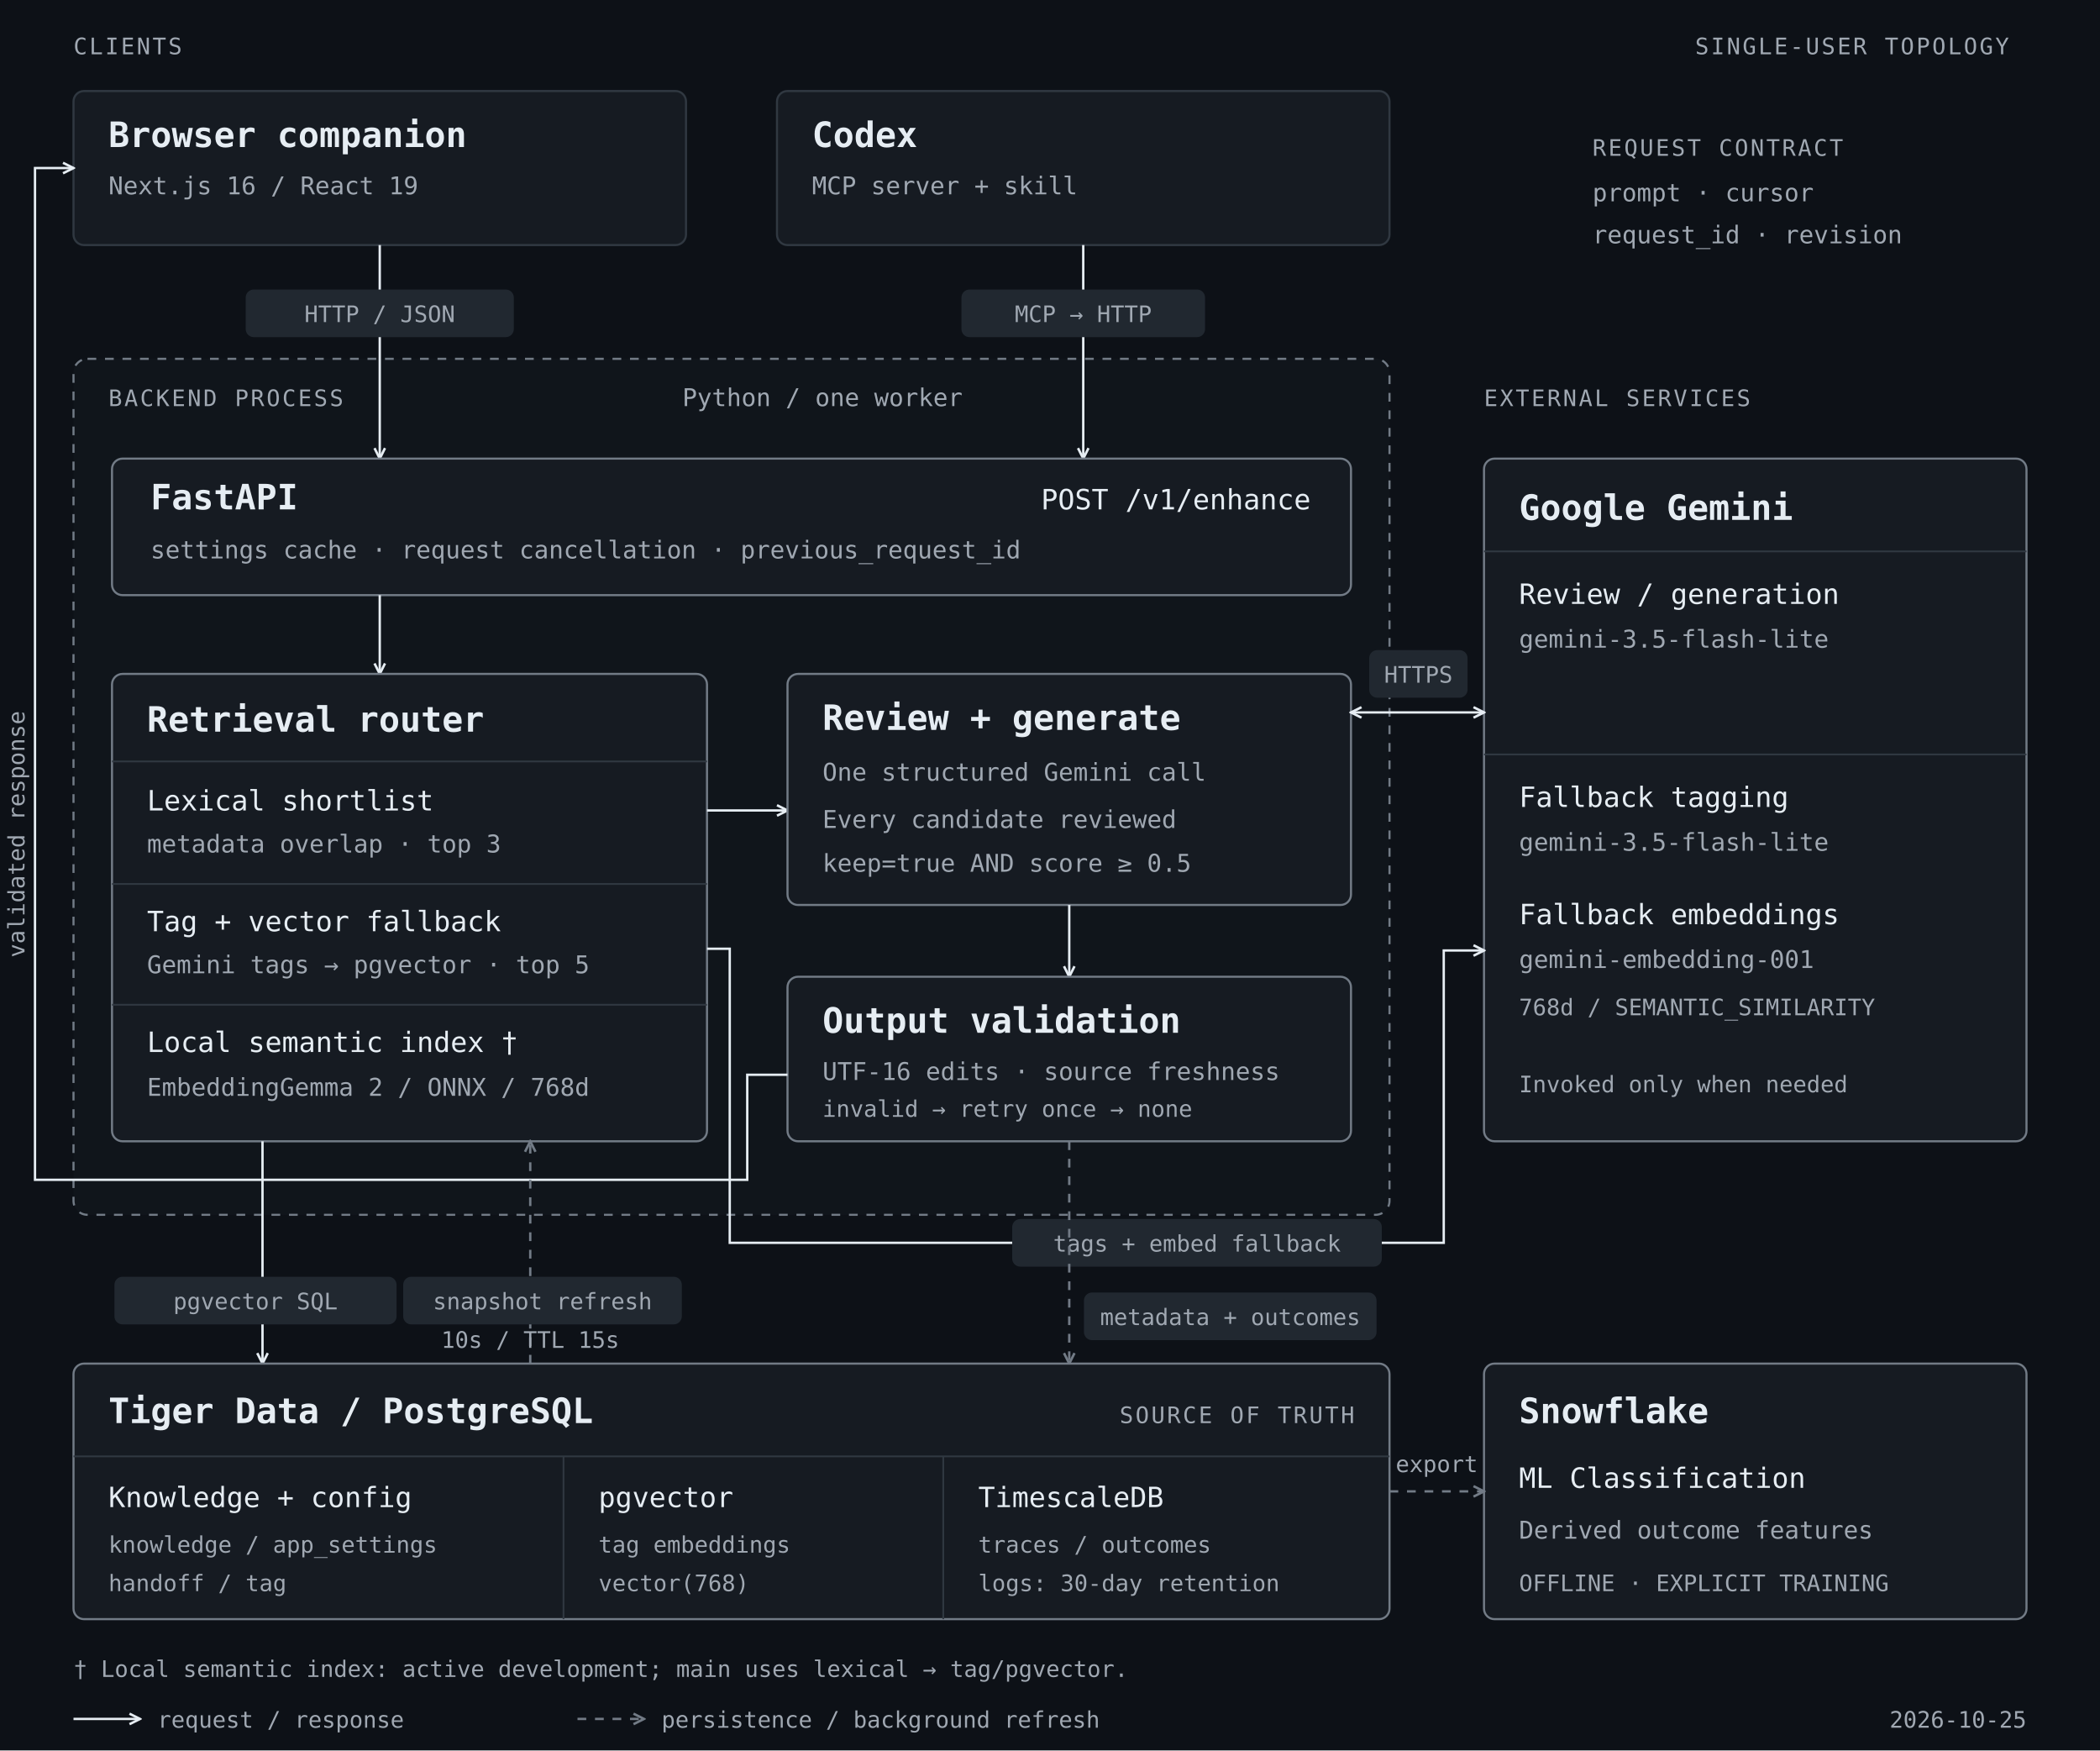
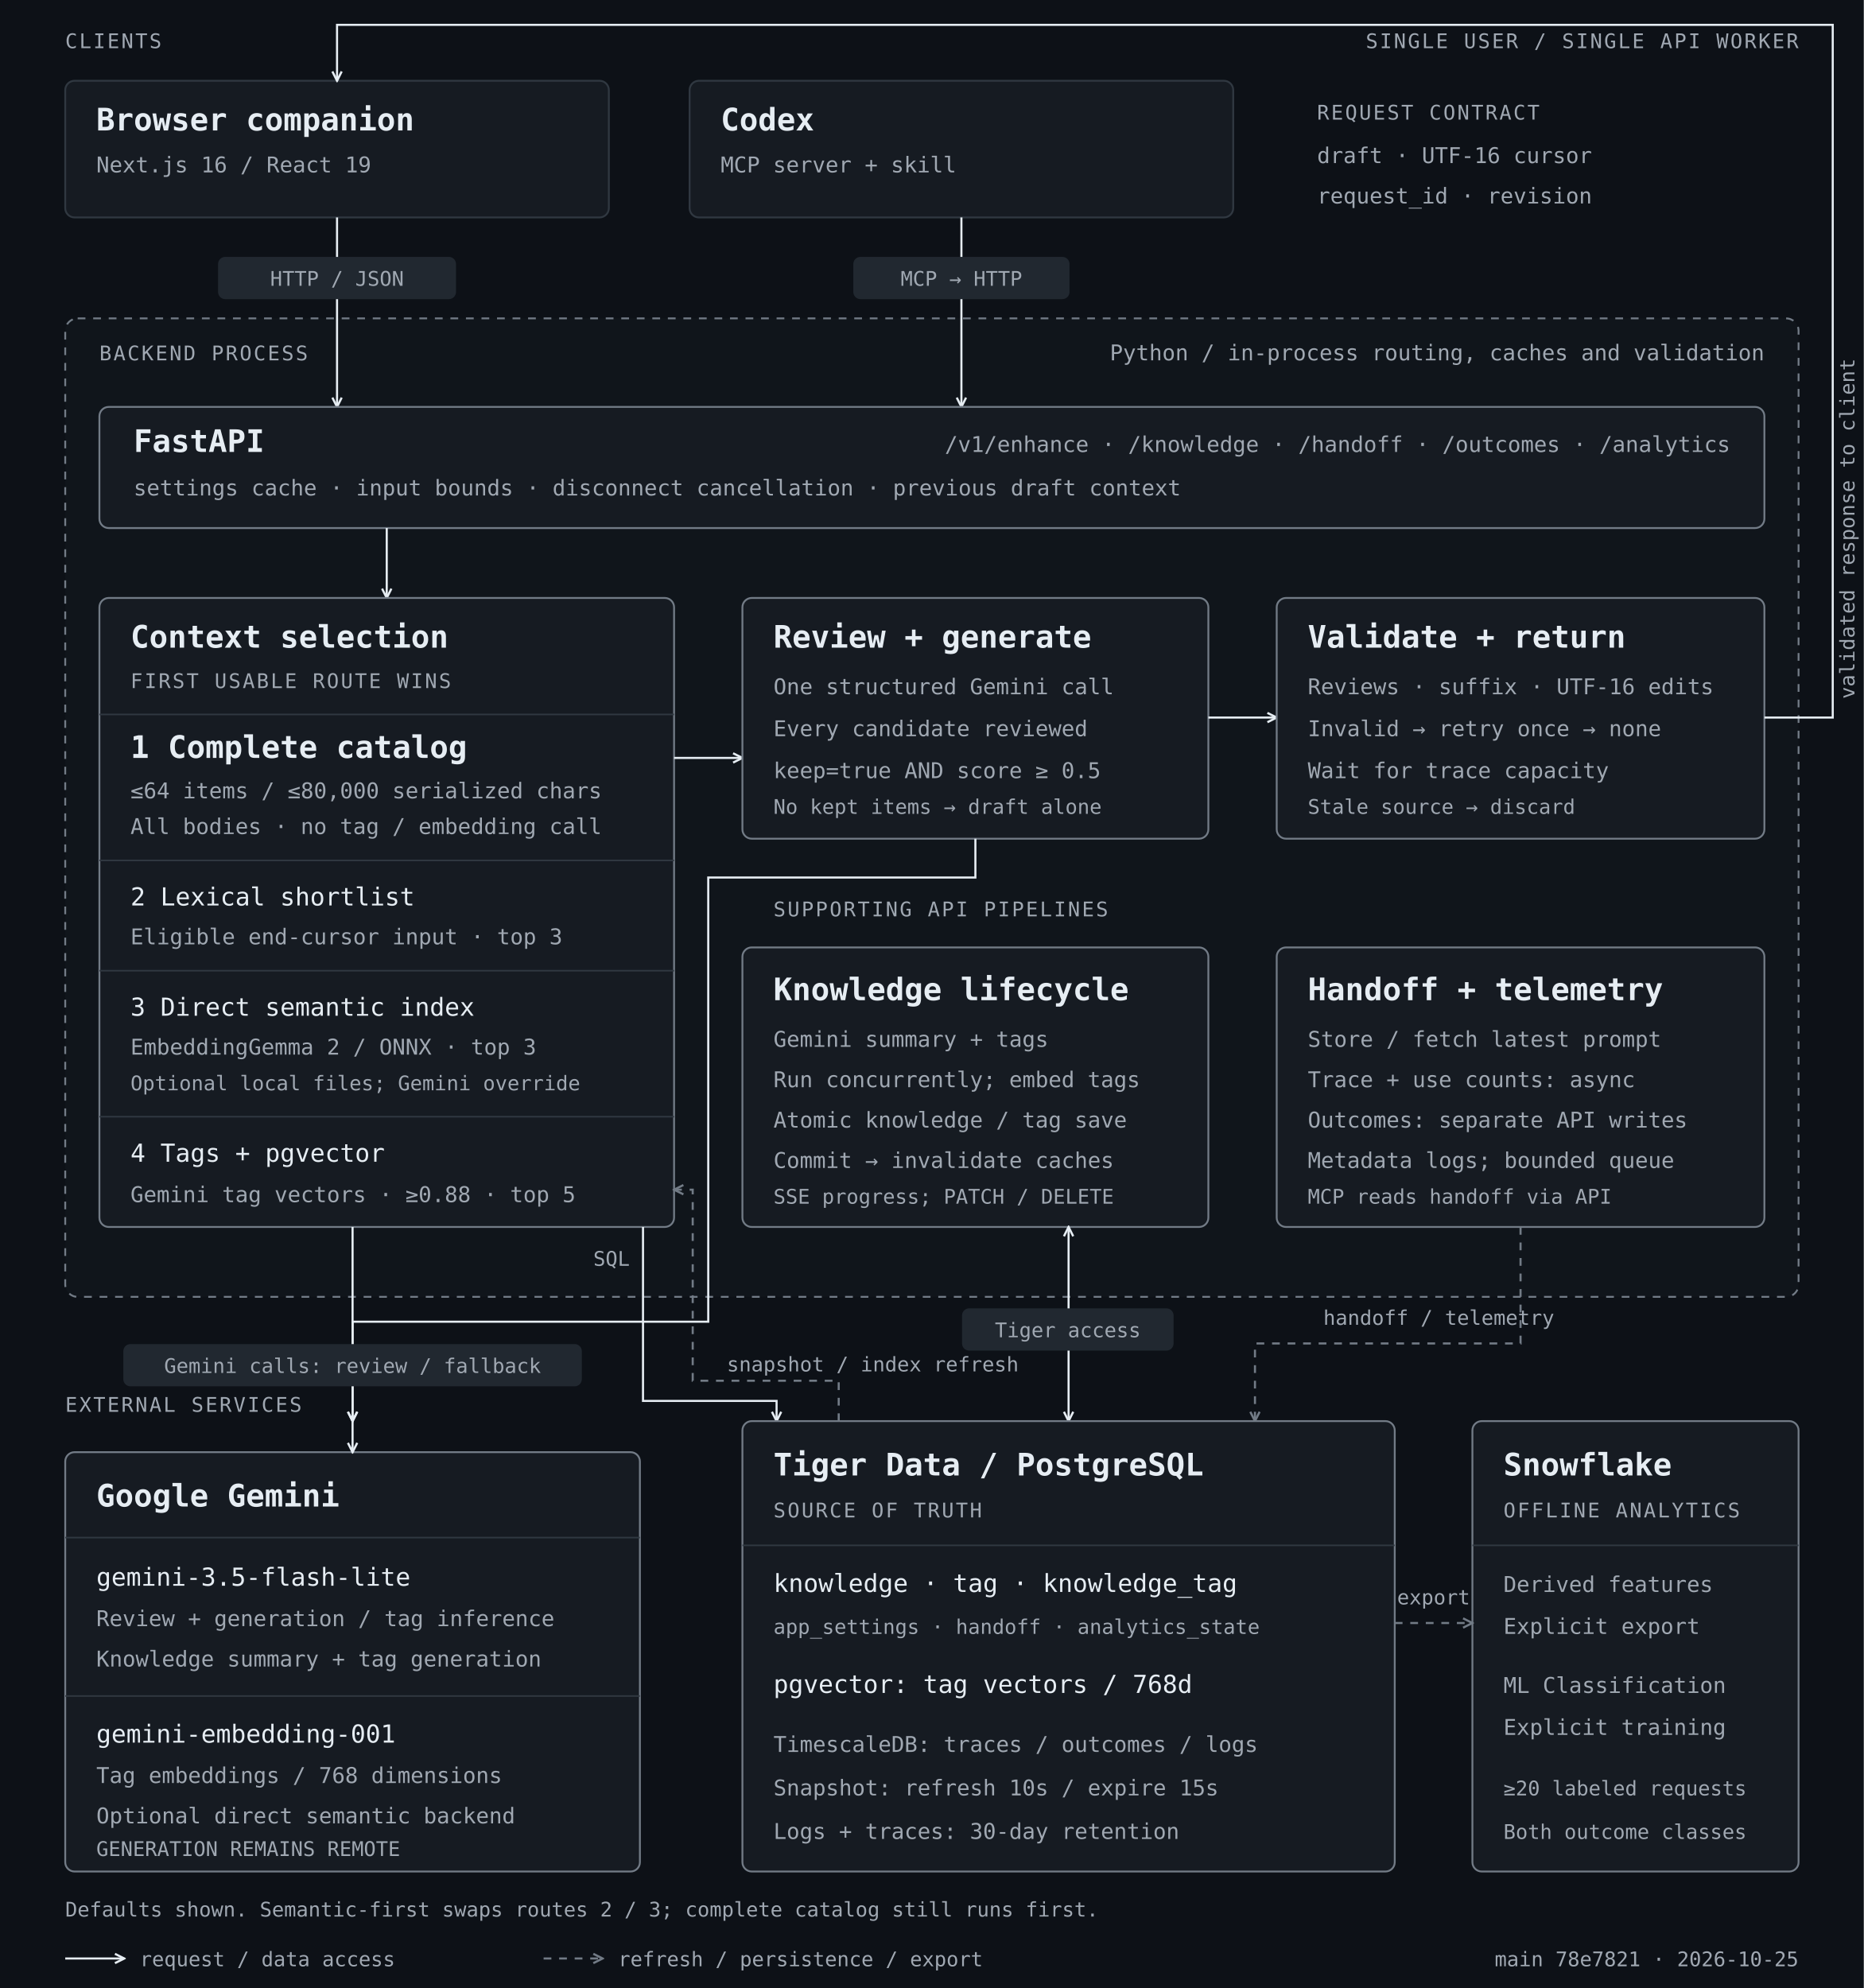
- <svg xmlns="http://www.w3.org/2000/svg" width="1200" height="1000" viewBox="0 0 1200 1000" role="img" aria-labelledby="title desc">
+ <svg xmlns="http://www.w3.org/2000/svg" width="1200" height="1280" viewBox="0 0 1200 1280" role="img" aria-labelledby="title desc">
  <defs>
    <marker id="arrow" markerWidth="8" markerHeight="8" refX="7" refY="4" orient="auto-start-reverse" markerUnits="userSpaceOnUse">
      <path d="M1 1 L7 4 L1 7" fill="none" stroke="#e6edf3" stroke-width="1.4" />
    </marker>
    <marker id="muted-arrow" markerWidth="8" markerHeight="8" refX="7" refY="4" orient="auto-start-reverse" markerUnits="userSpaceOnUse">
      <path d="M1 1 L7 4 L1 7" fill="none" stroke="#727b86" stroke-width="1.4" />
    </marker>
  </defs>
  <style>text{font-family:ui-monospace,SFMono-Regular,Menlo,Consolas,monospace;fill:#e6edf3;font-size:16px}.title{font-size:20px;font-weight:600}.meta{font-size:14px;fill:#a0a8b2}.label{font-size:13px;fill:#a0a8b2;letter-spacing:1.2px}.small{font-size:13px;fill:#a0a8b2}</style>
-   <rect width="1200" height="1000" fill="#0d1117" />
+   <rect width="1200" height="1280" fill="#0d1117" />
  <text x="42" y="31" class="label">CLIENTS</text>
-   <text x="1148" y="31" class="label" text-anchor="end">SINGLE-USER TOPOLOGY</text>
+   <text x="1158" y="31" class="label" text-anchor="end">SINGLE USER / SINGLE API WORKER</text>
  <rect x="42" y="52" width="350" height="88" rx="6" fill="#161b22" stroke="#303841" stroke-width="1.2" />
  <text x="62" y="84" class="title">Browser companion</text>
  <text x="62" y="111" class="meta">Next.js 16 / React 19</text>
  <rect x="444" y="52" width="350" height="88" rx="6" fill="#161b22" stroke="#303841" stroke-width="1.2" />
  <text x="464" y="84" class="title">Codex</text>
  <text x="464" y="111" class="meta">MCP server + skill</text>
-   <text x="910" y="89" class="label">REQUEST CONTRACT</text>
-   <text x="910" y="115" class="meta">prompt · cursor</text>
-   <text x="910" y="139" class="meta">request_id · revision</text>
-   <rect x="42" y="205" width="752" height="489" rx="8" fill="#10151b" stroke="#727b86" stroke-width="1.2" stroke-dasharray="5 5" />
-   <text x="62" y="232" class="label">BACKEND PROCESS</text>
-   <text x="470" y="232" class="meta" text-anchor="middle">Python / one worker</text>
+   <text x="848" y="77" class="label">REQUEST CONTRACT</text>
+   <text x="848" y="105" class="meta">draft · UTF-16 cursor</text>
+   <text x="848" y="131" class="meta">request_id · revision</text>
+   <rect x="42" y="205" width="1116" height="630" rx="8" fill="#10151b" stroke="#727b86" stroke-width="1.2" stroke-dasharray="5 5" />
+   <text x="64" y="232" class="label">BACKEND PROCESS</text>
+   <text x="1136" y="232" class="meta" text-anchor="end">Python / in-process routing, caches and validation</text>
  <path d="M217 140 V262" fill="none" stroke="#e6edf3" stroke-width="1.35" marker-end="url(#arrow)" />
  <path d="M619 140 V262" fill="none" stroke="#e6edf3" stroke-width="1.35" marker-end="url(#arrow)" />
  <rect x="141" y="166" width="152" height="26" rx="4" fill="#212830" stroke="#212830" stroke-width="1.2" />
  <text x="217.0" y="184" class="small" text-anchor="middle">HTTP / JSON</text>
  <rect x="550" y="166" width="138" height="26" rx="4" fill="#212830" stroke="#212830" stroke-width="1.2" />
  <text x="619.0" y="184" class="small" text-anchor="middle">MCP → HTTP</text>
-   <rect x="64" y="262" width="708" height="78" rx="6" fill="#161b22" stroke="#727b86" stroke-width="1.2" />
+   <rect x="64" y="262" width="1072" height="78" rx="6" fill="#161b22" stroke="#727b86" stroke-width="1.2" />
  <text x="86" y="291" class="title">FastAPI</text>
-   <text x="749" y="291" class="" text-anchor="end">POST /v1/enhance</text>
-   <text x="86" y="319" class="meta">settings cache · request cancellation · previous_request_id</text>
-   <path d="M217 340 V385" fill="none" stroke="#e6edf3" stroke-width="1.35" marker-end="url(#arrow)" />
-   <rect x="64" y="385" width="340" height="267" rx="6" fill="#161b22" stroke="#727b86" stroke-width="1.2" />
-   <text x="84" y="418" class="title">Retrieval router</text>
-   <path d="M64 435 H404" stroke="#303841" stroke-width="1" />
-   <text x="84" y="463" class="">Lexical shortlist</text>
-   <text x="84" y="487" class="meta">metadata overlap · top 3</text>
-   <path d="M64 505 H404" stroke="#303841" stroke-width="1" />
-   <text x="84" y="532" class="">Tag + vector fallback</text>
-   <text x="84" y="556" class="meta">Gemini tags → pgvector · top 5</text>
-   <path d="M64 574 H404" stroke="#303841" stroke-width="1" />
-   <text x="84" y="601" class="">Local semantic index †</text>
-   <text x="84" y="626" class="meta">EmbeddingGemma 2 / ONNX / 768d</text>
-   <path d="M404 463 H450" fill="none" stroke="#e6edf3" stroke-width="1.35" marker-end="url(#arrow)" />
-   <rect x="450" y="385" width="322" height="132" rx="6" fill="#161b22" stroke="#727b86" stroke-width="1.2" />
-   <text x="470" y="417" class="title">Review + generate</text>
-   <text x="470" y="446" class="meta">One structured Gemini call</text>
-   <text x="470" y="473" class="meta">Every candidate reviewed</text>
-   <text x="470" y="498" class="meta">keep=true AND score ≥ 0.5</text>
-   <path d="M611 517 V558" fill="none" stroke="#e6edf3" stroke-width="1.35" marker-end="url(#arrow)" />
-   <rect x="450" y="558" width="322" height="94" rx="6" fill="#161b22" stroke="#727b86" stroke-width="1.2" />
-   <text x="470" y="590" class="title">Output validation</text>
-   <text x="470" y="617" class="meta">UTF-16 edits · source freshness</text>
-   <text x="470" y="638" class="small">invalid → retry once → none</text>
-   <path d="M450 614 H427 V674 H20 V96 H42" fill="none" stroke="#e6edf3" stroke-width="1.35" marker-end="url(#arrow)" />
-   <text x="14" y="547" class="small" transform="rotate(-90 14 547)">validated response</text>
-   <text x="848" y="232" class="label">EXTERNAL SERVICES</text>
-   <rect x="848" y="262" width="310" height="390" rx="6" fill="#161b22" stroke="#727b86" stroke-width="1.2" />
-   <text x="868" y="297" class="title">Google Gemini</text>
-   <path d="M848 315 H1158" stroke="#303841" stroke-width="1" />
-   <text x="868" y="345" class="">Review / generation</text>
-   <text x="868" y="370" class="meta">gemini-3.5-flash-lite</text>
-   <path d="M772 407 H848" fill="none" stroke="#e6edf3" stroke-width="1.35" marker-end="url(#arrow)" marker-start="url(#arrow)" />
-   <rect x="783" y="372" width="55" height="26" rx="4" fill="#212830" stroke="#212830" stroke-width="1.2" />
-   <text x="810.5" y="390" class="small" text-anchor="middle">HTTPS</text>
-   <path d="M848 431 H1158" stroke="#303841" stroke-width="1" />
-   <text x="868" y="461" class="">Fallback tagging</text>
-   <text x="868" y="486" class="meta">gemini-3.5-flash-lite</text>
-   <text x="868" y="528" class="">Fallback embeddings</text>
-   <text x="868" y="553" class="meta">gemini-embedding-001</text>
-   <text x="868" y="580" class="small">768d / SEMANTIC_SIMILARITY</text>
-   <text x="868" y="624" class="small">Invoked only when needed</text>
-   <path d="M404 542 H417 V710 H825 V543 H848" fill="none" stroke="#e6edf3" stroke-width="1.35" marker-end="url(#arrow)" />
-   <rect x="579" y="697" width="210" height="26" rx="4" fill="#212830" stroke="#212830" stroke-width="1.2" />
-   <text x="684.0" y="715" class="small" text-anchor="middle">tags + embed fallback</text>
-   <path d="M150 652 V779" fill="none" stroke="#e6edf3" stroke-width="1.35" marker-end="url(#arrow)" />
-   <rect x="66" y="730" width="160" height="26" rx="4" fill="#212830" stroke="#212830" stroke-width="1.2" />
-   <text x="146.0" y="748" class="small" text-anchor="middle">pgvector SQL</text>
-   <path d="M303 779 V652" fill="none" stroke="#727b86" stroke-width="1.35" stroke-dasharray="5 5" marker-end="url(#muted-arrow)" />
-   <rect x="231" y="730" width="158" height="26" rx="4" fill="#212830" stroke="#212830" stroke-width="1.2" />
-   <text x="310.0" y="748" class="small" text-anchor="middle">snapshot refresh</text>
-   <text x="303" y="770" class="small" text-anchor="middle">10s / TTL 15s</text>
-   <path d="M611 652 V779" fill="none" stroke="#727b86" stroke-width="1.35" stroke-dasharray="5 5" marker-end="url(#muted-arrow)" />
-   <rect x="620" y="739" width="166" height="26" rx="4" fill="#212830" stroke="#212830" stroke-width="1.2" />
-   <text x="703.0" y="757" class="small" text-anchor="middle">metadata + outcomes</text>
-   <rect x="42" y="779" width="752" height="146" rx="6" fill="#161b22" stroke="#727b86" stroke-width="1.2" />
-   <text x="62" y="813" class="title">Tiger Data / PostgreSQL</text>
-   <text x="774" y="813" class="label" text-anchor="end">SOURCE OF TRUTH</text>
-   <path d="M42 832 H794" stroke="#303841" stroke-width="1" />
-   <text x="62" y="861" class="">Knowledge + config</text>
-   <text x="62" y="887" class="small">knowledge / app_settings</text>
-   <text x="62" y="909" class="small">handoff / tag</text>
-   <path d="M322 832 V925 M539 832 V925" stroke="#303841" />
-   <text x="342" y="861" class="">pgvector</text>
-   <text x="342" y="887" class="small">tag embeddings</text>
-   <text x="342" y="909" class="small">vector(768)</text>
-   <text x="559" y="861" class="">TimescaleDB</text>
-   <text x="559" y="887" class="small">traces / outcomes</text>
-   <text x="559" y="909" class="small">logs: 30-day retention</text>
-   <rect x="848" y="779" width="310" height="146" rx="6" fill="#161b22" stroke="#727b86" stroke-width="1.2" />
-   <text x="868" y="813" class="title">Snowflake</text>
-   <text x="868" y="850" class="">ML Classification</text>
-   <text x="868" y="879" class="meta">Derived outcome features</text>
-   <text x="868" y="909" class="small">OFFLINE · EXPLICIT TRAINING</text>
-   <path d="M794 852 H848" fill="none" stroke="#727b86" stroke-width="1.35" stroke-dasharray="5 5" marker-end="url(#muted-arrow)" />
-   <text x="821" y="841" class="small" text-anchor="middle">export</text>
-   <text x="42" y="958" class="small">† Local semantic index: active development; main uses lexical → tag/pgvector.</text>
-   <path d="M42 982 H80" fill="none" stroke="#e6edf3" stroke-width="1.35" marker-end="url(#arrow)" />
-   <text x="90" y="987" class="small">request / response</text>
-   <path d="M330 982 H368" fill="none" stroke="#727b86" stroke-width="1.35" stroke-dasharray="5 5" marker-end="url(#muted-arrow)" />
-   <text x="378" y="987" class="small">persistence / background refresh</text>
-   <text x="1158" y="987" class="small" text-anchor="end">2026-10-25</text>
+   <text x="1114" y="291" class="meta" text-anchor="end">/v1/enhance · /knowledge · /handoff · /outcomes · /analytics</text>
+   <text x="86" y="319" class="meta">settings cache · input bounds · disconnect cancellation · previous draft context</text>
+   <path d="M249 340 V385" fill="none" stroke="#e6edf3" stroke-width="1.35" marker-end="url(#arrow)" />
+   <rect x="64" y="385" width="370" height="405" rx="6" fill="#161b22" stroke="#727b86" stroke-width="1.2" />
+   <text x="84" y="417" class="title">Context selection</text>
+   <text x="84" y="443" class="label">FIRST USABLE ROUTE WINS</text>
+   <path d="M64 460 H434" stroke="#303841" stroke-width="1" />
+   <text x="84" y="488" class="title">1  Complete catalog</text>
+   <text x="84" y="514" class="meta">≤64 items / ≤80,000 serialized chars</text>
+   <text x="84" y="537" class="meta">All bodies · no tag / embedding call</text>
+   <path d="M64 554 H434" stroke="#303841" stroke-width="1" />
+   <text x="84" y="583" class="">2  Lexical shortlist</text>
+   <text x="84" y="608" class="meta">Eligible end-cursor input · top 3</text>
+   <path d="M64 625 H434" stroke="#303841" stroke-width="1" />
+   <text x="84" y="654" class="">3  Direct semantic index</text>
+   <text x="84" y="679" class="meta">EmbeddingGemma 2 / ONNX · top 3</text>
+   <text x="84" y="702" class="small">Optional local files; Gemini override</text>
+   <path d="M64 719 H434" stroke="#303841" stroke-width="1" />
+   <text x="84" y="748" class="">4  Tags + pgvector</text>
+   <text x="84" y="774" class="meta">Gemini tag vectors · ≥0.88 · top 5</text>
+   <path d="M434 488 H478" fill="none" stroke="#e6edf3" stroke-width="1.35" marker-end="url(#arrow)" />
+   <rect x="478" y="385" width="300" height="155" rx="6" fill="#161b22" stroke="#727b86" stroke-width="1.2" />
+   <text x="498" y="417" class="title">Review + generate</text>
+   <text x="498" y="447" class="meta">One structured Gemini call</text>
+   <text x="498" y="474" class="meta">Every candidate reviewed</text>
+   <text x="498" y="501" class="meta">keep=true AND score ≥ 0.5</text>
+   <text x="498" y="524" class="small">No kept items → draft alone</text>
+   <path d="M778 462 H822" fill="none" stroke="#e6edf3" stroke-width="1.35" marker-end="url(#arrow)" />
+   <rect x="822" y="385" width="314" height="155" rx="6" fill="#161b22" stroke="#727b86" stroke-width="1.2" />
+   <text x="842" y="417" class="title">Validate + return</text>
+   <text x="842" y="447" class="meta">Reviews · suffix · UTF-16 edits</text>
+   <text x="842" y="474" class="meta">Invalid → retry once → none</text>
+   <text x="842" y="501" class="meta">Wait for trace capacity</text>
+   <text x="842" y="524" class="small">Stale source → discard</text>
+   <path d="M1136 462 H1180 V16 H217 V52" fill="none" stroke="#e6edf3" stroke-width="1.35" marker-end="url(#arrow)" />
+   <text x="1194" y="450" class="small" transform="rotate(-90 1194 450)">validated response to client</text>
+   <text x="498" y="590" class="label">SUPPORTING API PIPELINES</text>
+   <rect x="478" y="610" width="300" height="180" rx="6" fill="#161b22" stroke="#727b86" stroke-width="1.2" />
+   <text x="498" y="644" class="title">Knowledge lifecycle</text>
+   <text x="498" y="674" class="meta">Gemini summary + tags</text>
+   <text x="498" y="700" class="meta">Run concurrently; embed tags</text>
+   <text x="498" y="726" class="meta">Atomic knowledge / tag save</text>
+   <text x="498" y="752" class="meta">Commit → invalidate caches</text>
+   <text x="498" y="775" class="small">SSE progress; PATCH / DELETE</text>
+   <rect x="822" y="610" width="314" height="180" rx="6" fill="#161b22" stroke="#727b86" stroke-width="1.2" />
+   <text x="842" y="644" class="title">Handoff + telemetry</text>
+   <text x="842" y="674" class="meta">Store / fetch latest prompt</text>
+   <text x="842" y="700" class="meta">Trace + use counts: async</text>
+   <text x="842" y="726" class="meta">Outcomes: separate API writes</text>
+   <text x="842" y="752" class="meta">Metadata logs; bounded queue</text>
+   <text x="842" y="775" class="small">MCP reads handoff via API</text>
+   <path d="M227 790 V915" fill="none" stroke="#e6edf3" stroke-width="1.35" marker-end="url(#arrow)" />
+   <path d="M628 540 V565 H456 V851 H227 V915" fill="none" stroke="#e6edf3" stroke-width="1.35" marker-end="url(#arrow)" />
+   <rect x="80" y="866" width="294" height="26" rx="4" fill="#212830" stroke="#212830" stroke-width="1.2" />
+   <text x="227.0" y="884" class="small" text-anchor="middle">Gemini calls: review / fallback</text>
+   <path d="M540 915 V889 H446 V766 H434" fill="none" stroke="#727b86" stroke-width="1.35" stroke-dasharray="5 5" marker-end="url(#muted-arrow)" />
+   <text x="468" y="883" class="small">snapshot / index refresh</text>
+   <path d="M414 790 V902 H500 V915" fill="none" stroke="#e6edf3" stroke-width="1.35" marker-end="url(#arrow)" />
+   <text x="382" y="815" class="small">SQL</text>
+   <path d="M688 790 V915" fill="none" stroke="#e6edf3" stroke-width="1.35" marker-end="url(#arrow)" marker-start="url(#arrow)" />
+   <rect x="620" y="843" width="135" height="26" rx="4" fill="#212830" stroke="#212830" stroke-width="1.2" />
+   <text x="687.5" y="861" class="small" text-anchor="middle">Tiger access</text>
+   <path d="M979 790 V865 H808 V915" fill="none" stroke="#727b86" stroke-width="1.35" stroke-dasharray="5 5" marker-end="url(#muted-arrow)" />
+   <text x="852" y="853" class="small">handoff / telemetry</text>
+   <text x="42" y="909" class="label">EXTERNAL SERVICES</text>
+   <rect x="42" y="935" width="370" height="270" rx="6" fill="#161b22" stroke="#727b86" stroke-width="1.2" />
+   <path d="M227 915 V935" fill="none" stroke="#e6edf3" stroke-width="1.35" marker-end="url(#arrow)" />
+   <text x="62" y="970" class="title">Google Gemini</text>
+   <path d="M42 990 H412" stroke="#303841" stroke-width="1" />
+   <text x="62" y="1021" class="">gemini-3.5-flash-lite</text>
+   <text x="62" y="1047" class="meta">Review + generation / tag inference</text>
+   <text x="62" y="1073" class="meta">Knowledge summary + tag generation</text>
+   <path d="M42 1092 H412" stroke="#303841" stroke-width="1" />
+   <text x="62" y="1122" class="">gemini-embedding-001</text>
+   <text x="62" y="1148" class="meta">Tag embeddings / 768 dimensions</text>
+   <text x="62" y="1174" class="meta">Optional direct semantic backend</text>
+   <text x="62" y="1195" class="small">GENERATION REMAINS REMOTE</text>
+   <rect x="478" y="915" width="420" height="290" rx="6" fill="#161b22" stroke="#727b86" stroke-width="1.2" />
+   <text x="498" y="950" class="title">Tiger Data / PostgreSQL</text>
+   <text x="498" y="977" class="label">SOURCE OF TRUTH</text>
+   <path d="M478 995 H898" stroke="#303841" stroke-width="1" />
+   <text x="498" y="1025" class="">knowledge · tag · knowledge_tag</text>
+   <text x="498" y="1052" class="small">app_settings · handoff · analytics_state</text>
+   <text x="498" y="1090" class="">pgvector: tag vectors / 768d</text>
+   <text x="498" y="1128" class="meta">TimescaleDB: traces / outcomes / logs</text>
+   <text x="498" y="1156" class="meta">Snapshot: refresh 10s / expire 15s</text>
+   <text x="498" y="1184" class="meta">Logs + traces: 30-day retention</text>
+   <rect x="948" y="915" width="210" height="290" rx="6" fill="#161b22" stroke="#727b86" stroke-width="1.2" />
+   <text x="968" y="950" class="title">Snowflake</text>
+   <text x="968" y="977" class="label">OFFLINE ANALYTICS</text>
+   <path d="M948 995 H1158" stroke="#303841" stroke-width="1" />
+   <text x="968" y="1025" class="meta">Derived features</text>
+   <text x="968" y="1052" class="meta">Explicit export</text>
+   <text x="968" y="1090" class="meta">ML Classification</text>
+   <text x="968" y="1117" class="meta">Explicit training</text>
+   <text x="968" y="1156" class="small">≥20 labeled requests</text>
+   <text x="968" y="1184" class="small">Both outcome classes</text>
+   <path d="M898 1045 H948" fill="none" stroke="#727b86" stroke-width="1.35" stroke-dasharray="5 5" marker-end="url(#muted-arrow)" />
+   <text x="923" y="1033" class="small" text-anchor="middle">export</text>
+   <text x="42" y="1234" class="small">Defaults shown. Semantic-first swaps routes 2 / 3; complete catalog still runs first.</text>
+   <path d="M42 1261 H80" fill="none" stroke="#e6edf3" stroke-width="1.35" marker-end="url(#arrow)" />
+   <text x="90" y="1266" class="small">request / data access</text>
+   <path d="M350 1261 H388" fill="none" stroke="#727b86" stroke-width="1.35" stroke-dasharray="5 5" marker-end="url(#muted-arrow)" />
+   <text x="398" y="1266" class="small">refresh / persistence / export</text>
+   <text x="1158" y="1266" class="small" text-anchor="end">main 78e7821 · 2026-10-25</text>
</svg>
